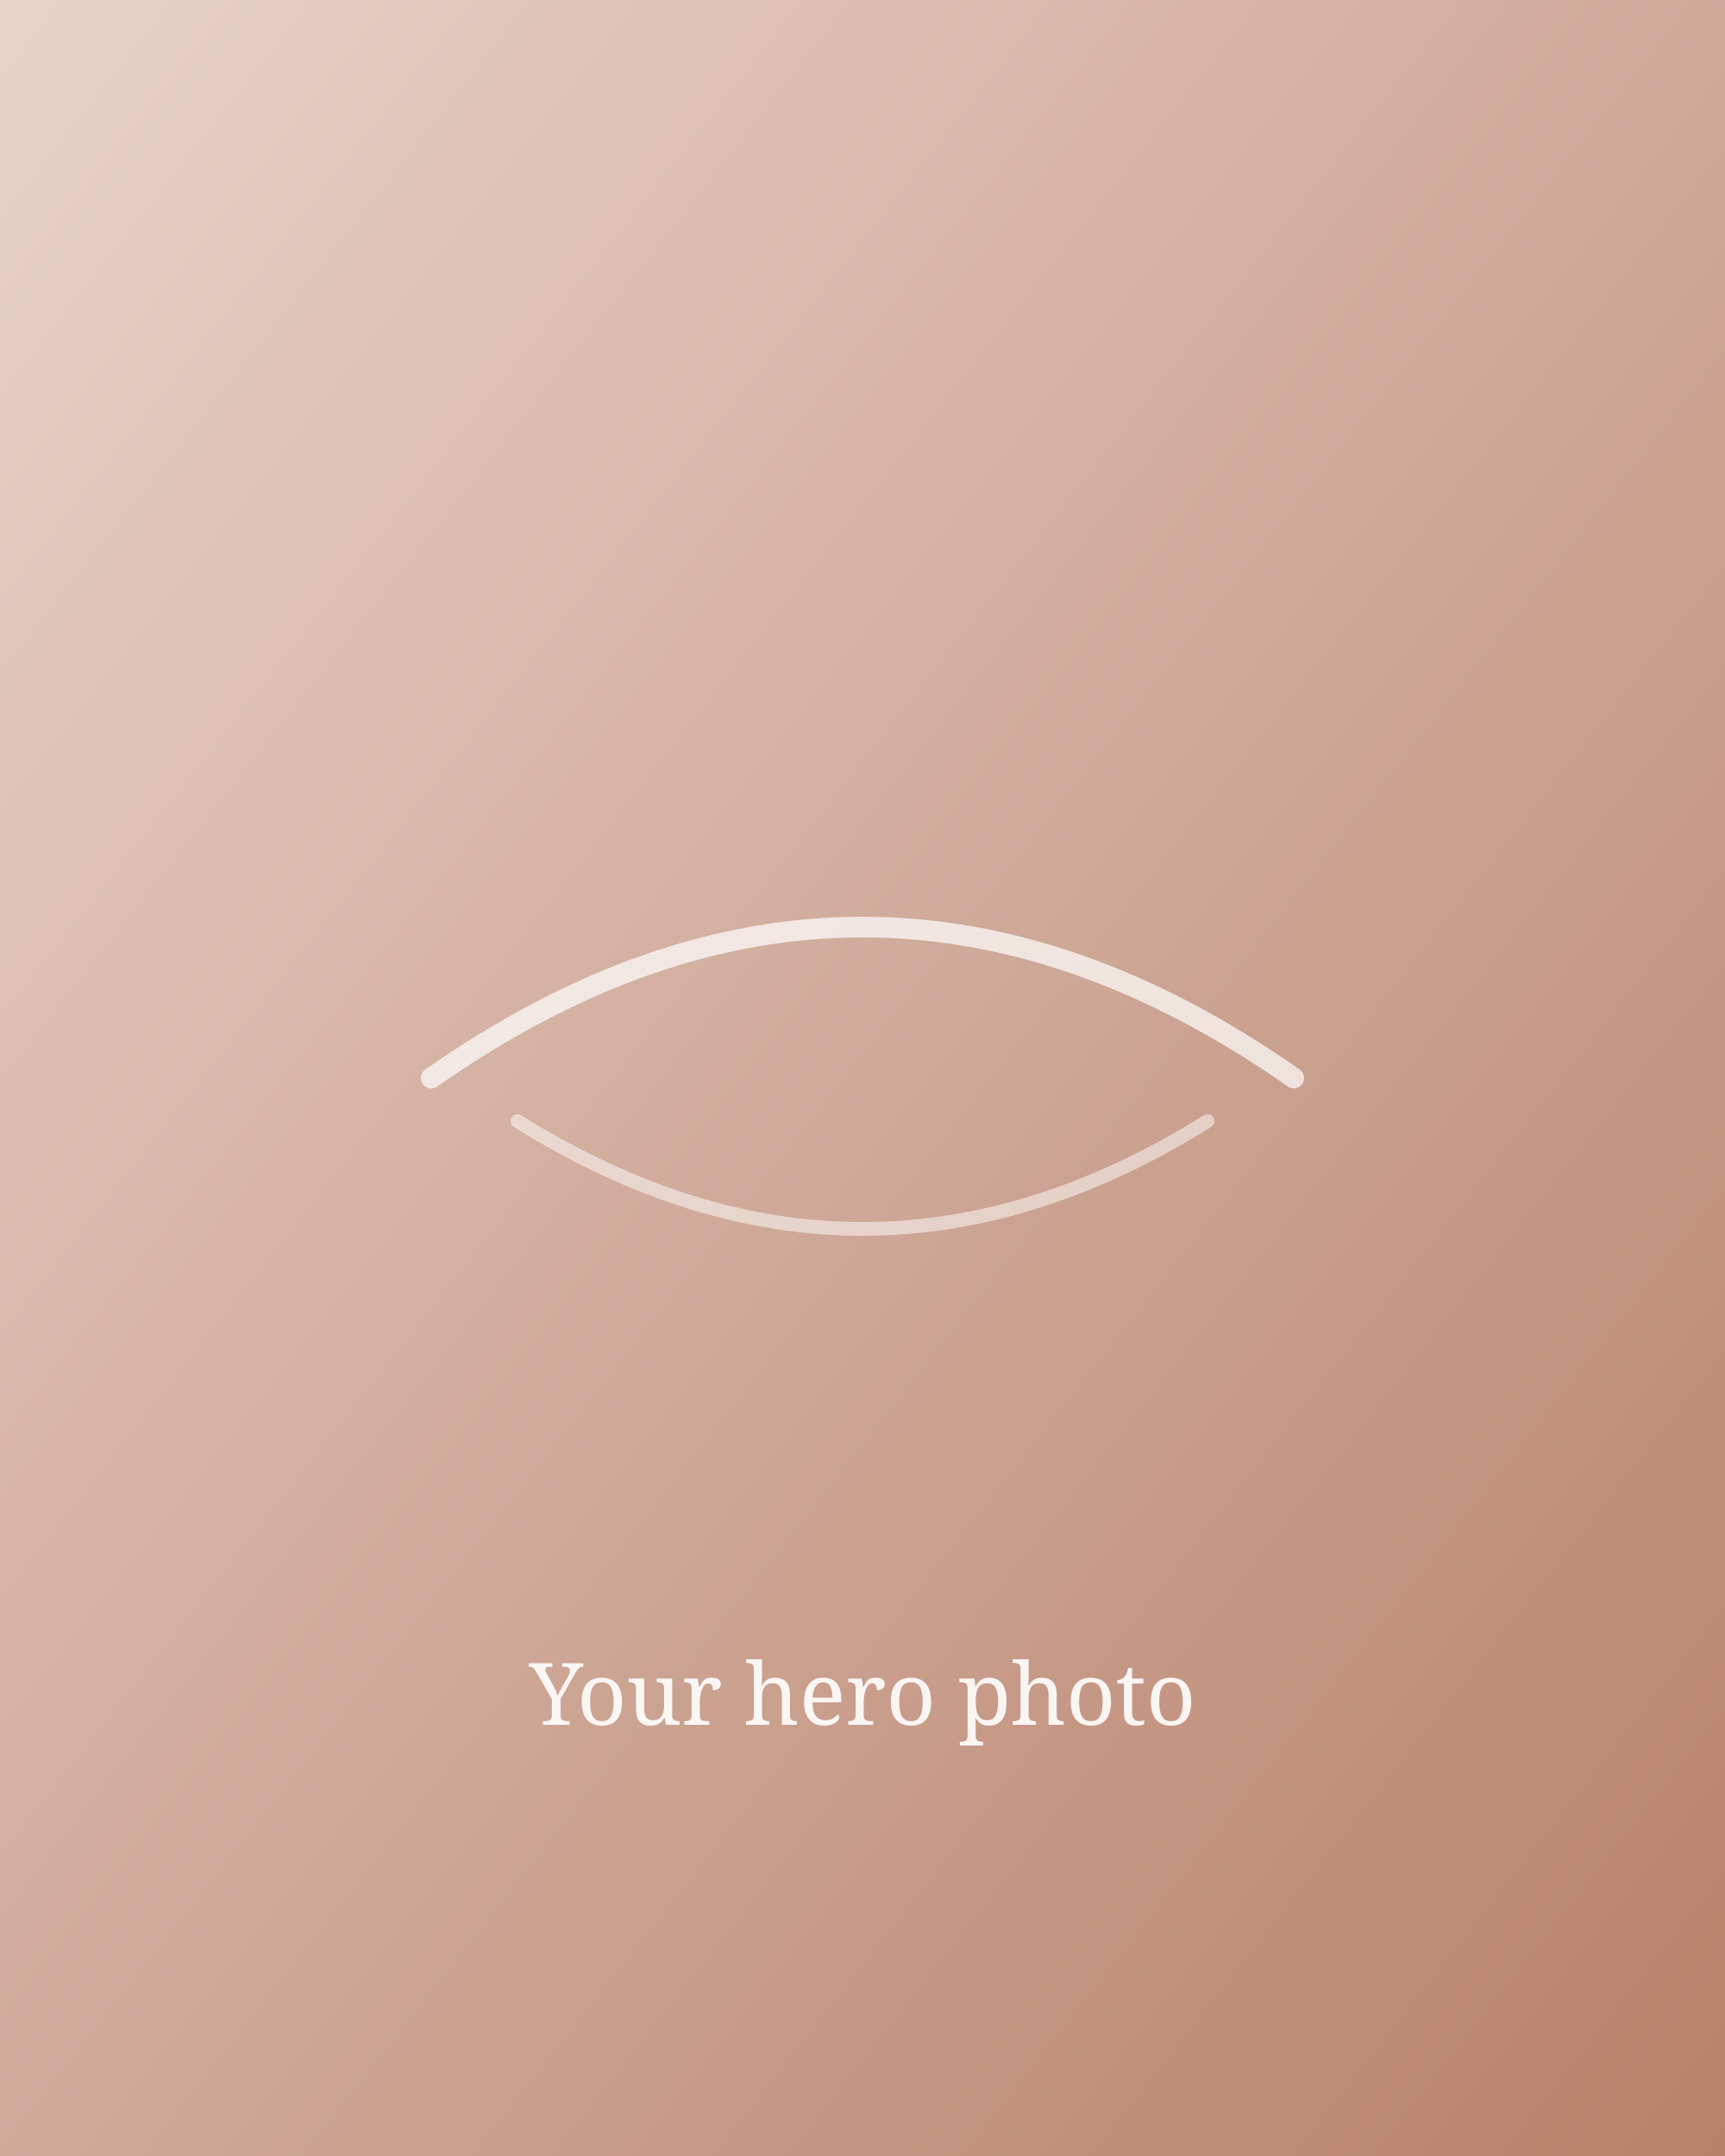
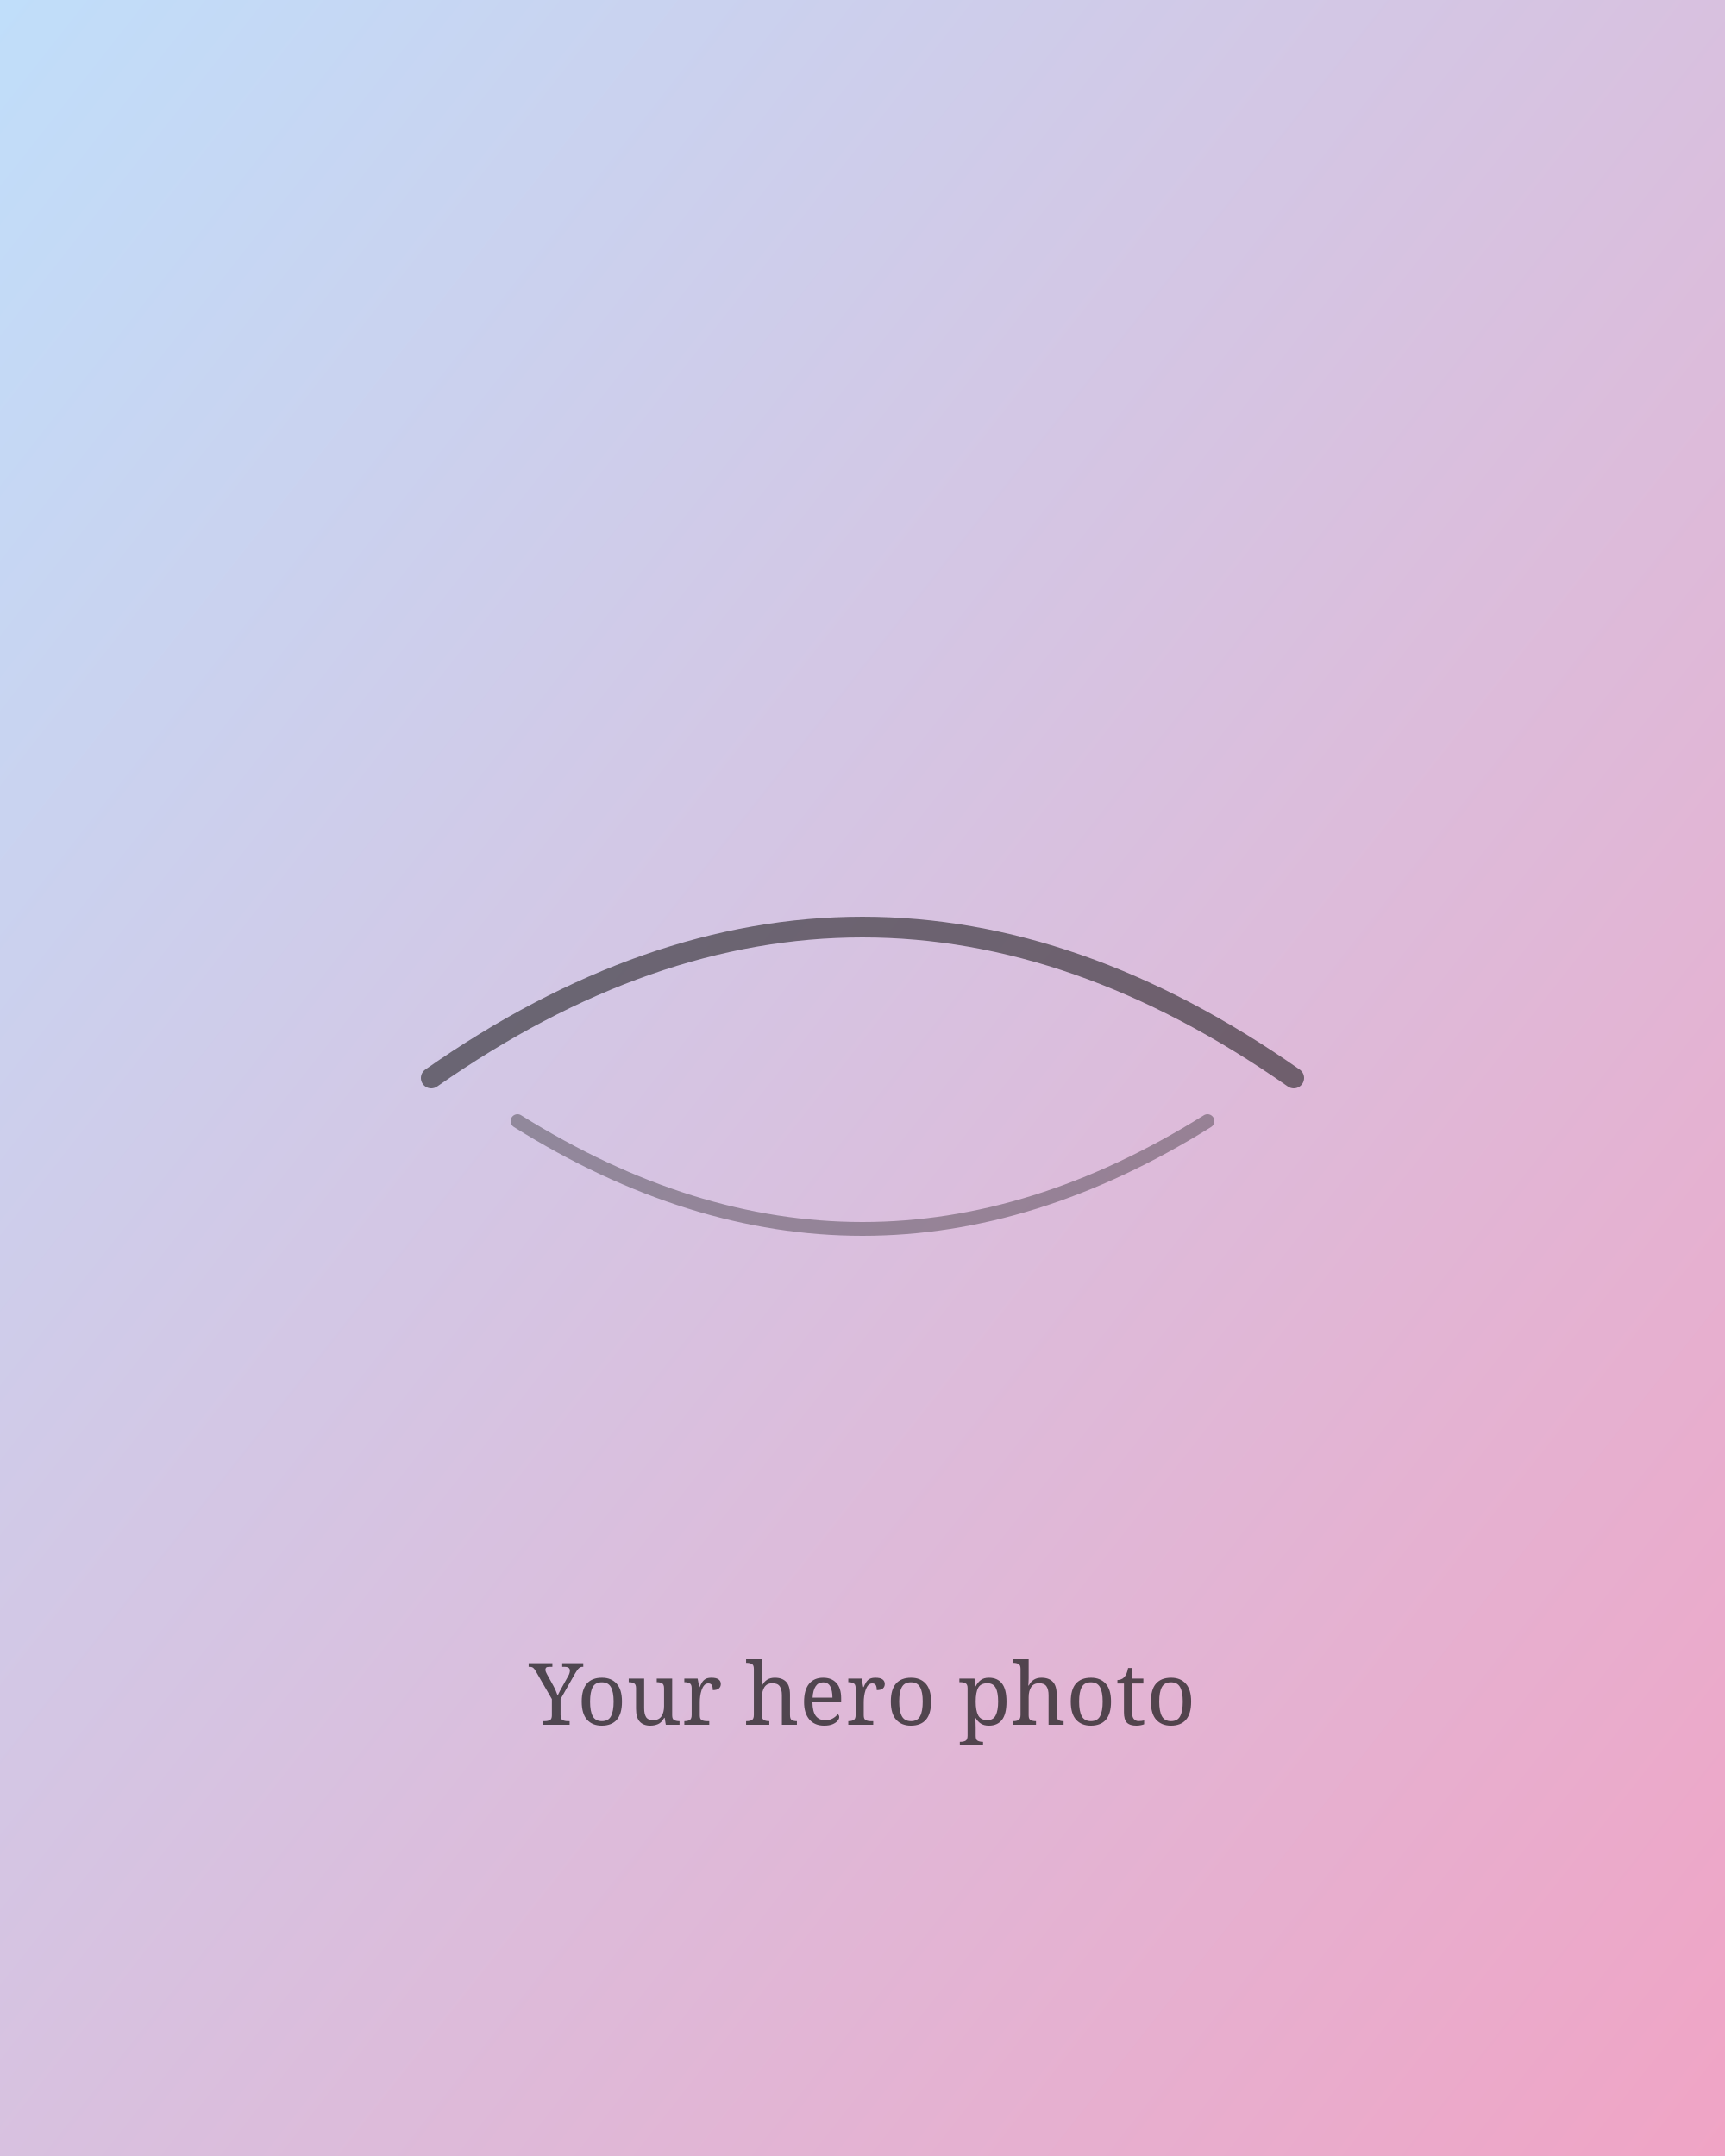
<svg xmlns="http://www.w3.org/2000/svg" width="800" height="1000" viewBox="0 0 800 1000">
  <defs>
    <linearGradient id="g" x1="0" y1="0" x2="1" y2="1">
-       <stop offset="0" stop-color="#e8d3c8" />
-       <stop offset="1" stop-color="#b7806a" />
+       <stop offset="0" stop-color="#c0defa" />
+       <stop offset="1" stop-color="#f0a4c5" />
    </linearGradient>
  </defs>
  <rect width="800" height="1000" fill="url(#g)" />
-   <path d="M200.0 500.0 Q400.0 360.0 600.0 500.0" fill="none" stroke="#fff" stroke-opacity=".7" stroke-width="9.6" stroke-linecap="round" />
-   <path d="M240.0 520.0 Q400.0 620.0 560.0 520.0" fill="none" stroke="#fff" stroke-opacity=".5" stroke-width="6.4" stroke-linecap="round" />
-   <text x="50%" y="800.0" text-anchor="middle" font-family="Georgia, serif" font-size="40.0" fill="#fff" fill-opacity=".9">Your hero photo</text>
+   <path d="M200.0 500.0 Q400.0 360.0 600.0 500.0" fill="none" stroke="#141414" stroke-opacity=".55" stroke-width="9.6" stroke-linecap="round" />
+   <path d="M240.0 520.0 Q400.0 620.0 560.0 520.0" fill="none" stroke="#141414" stroke-opacity=".35" stroke-width="6.4" stroke-linecap="round" />
+   <text x="50%" y="800.0" text-anchor="middle" font-family="Georgia, serif" font-size="40.0" fill="#141414" fill-opacity=".7">Your hero photo</text>
</svg>
